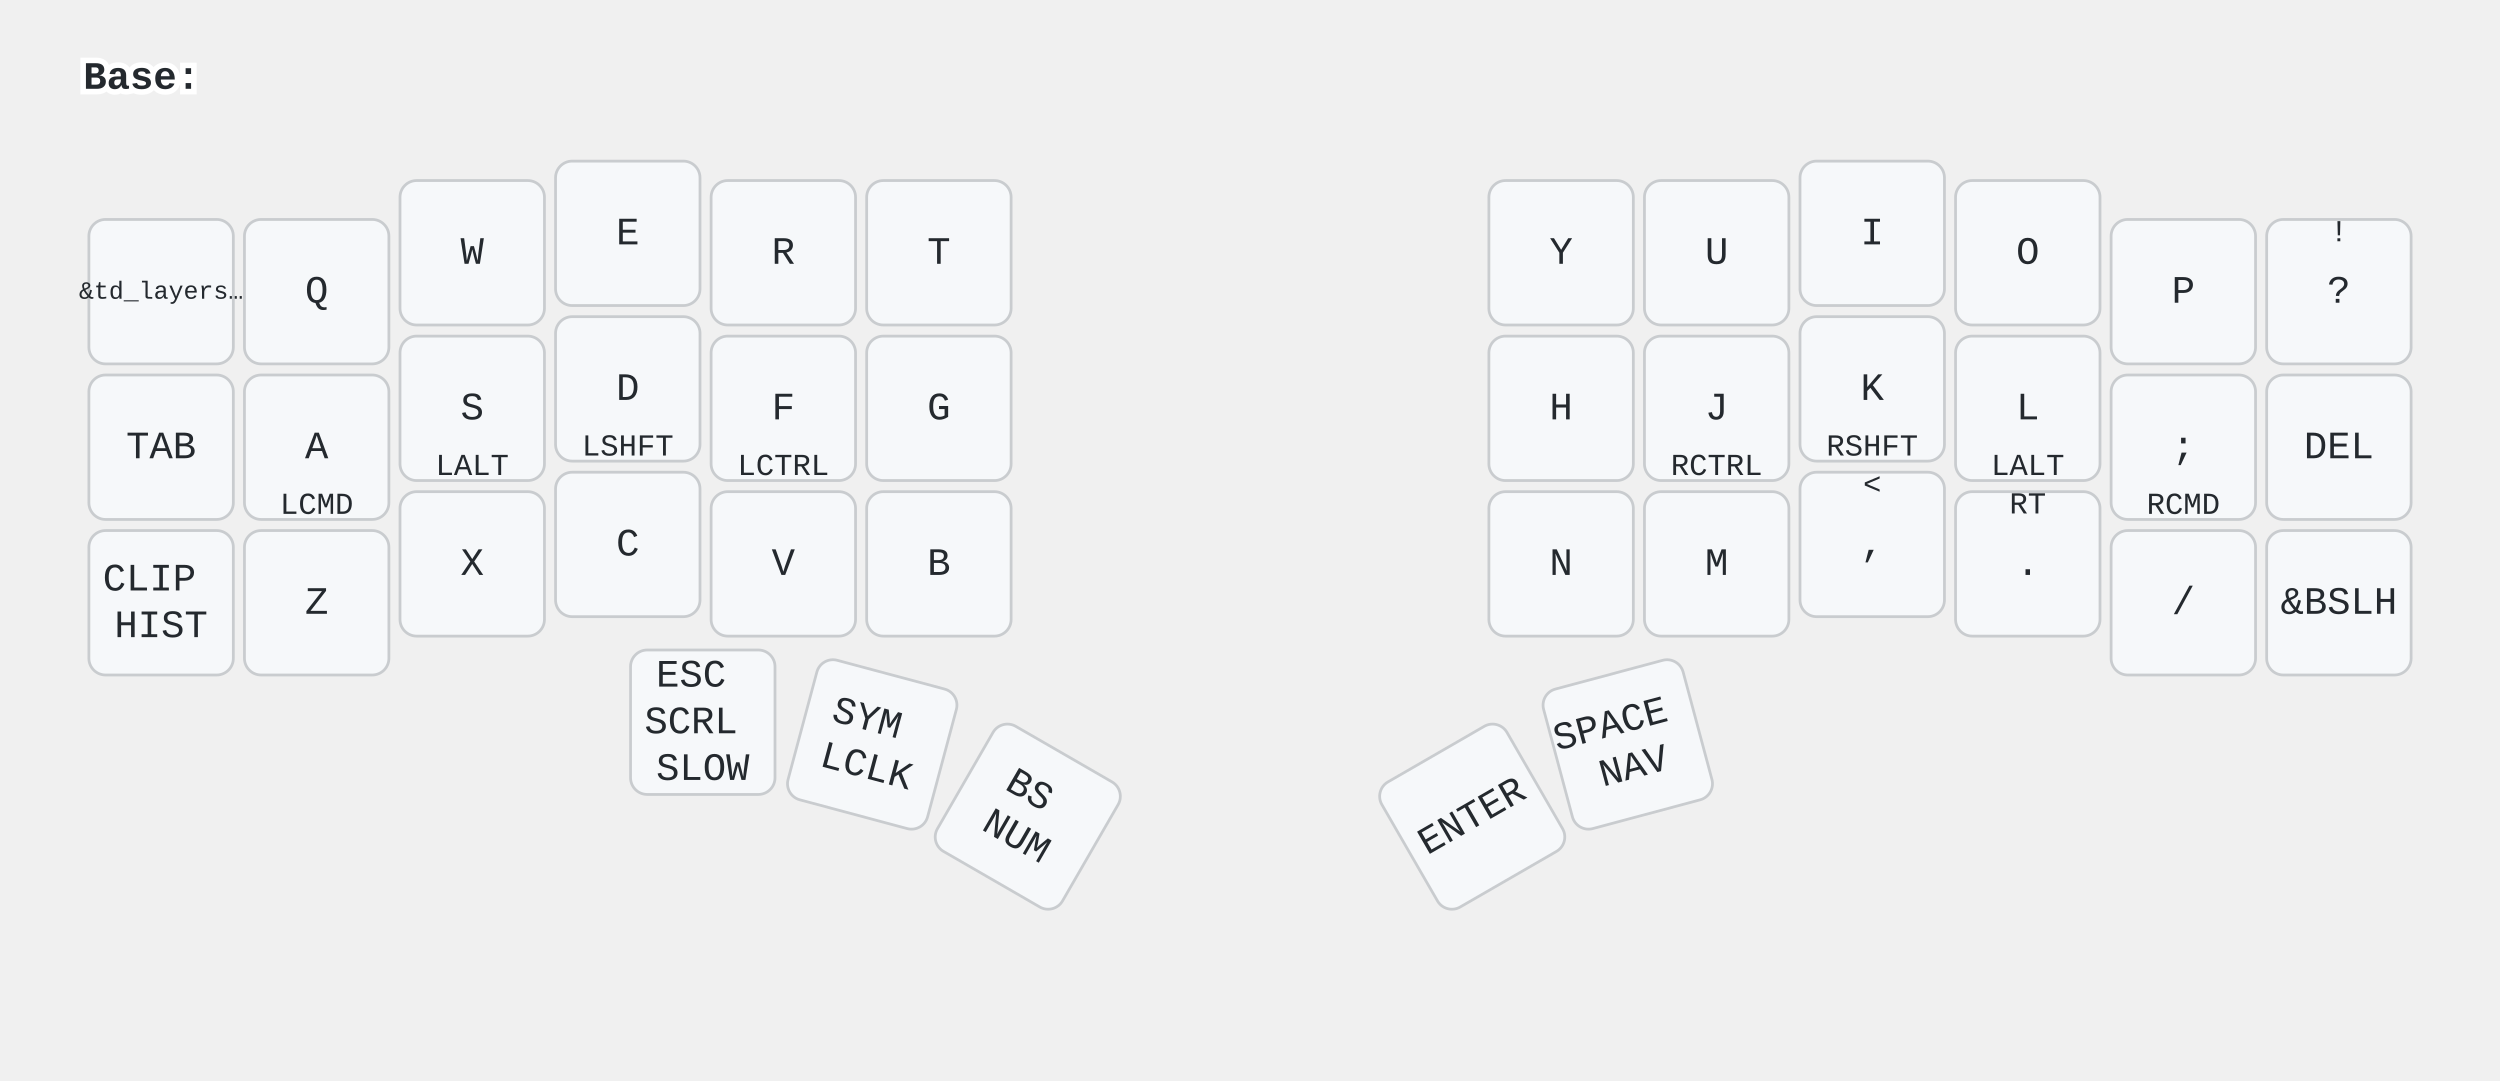
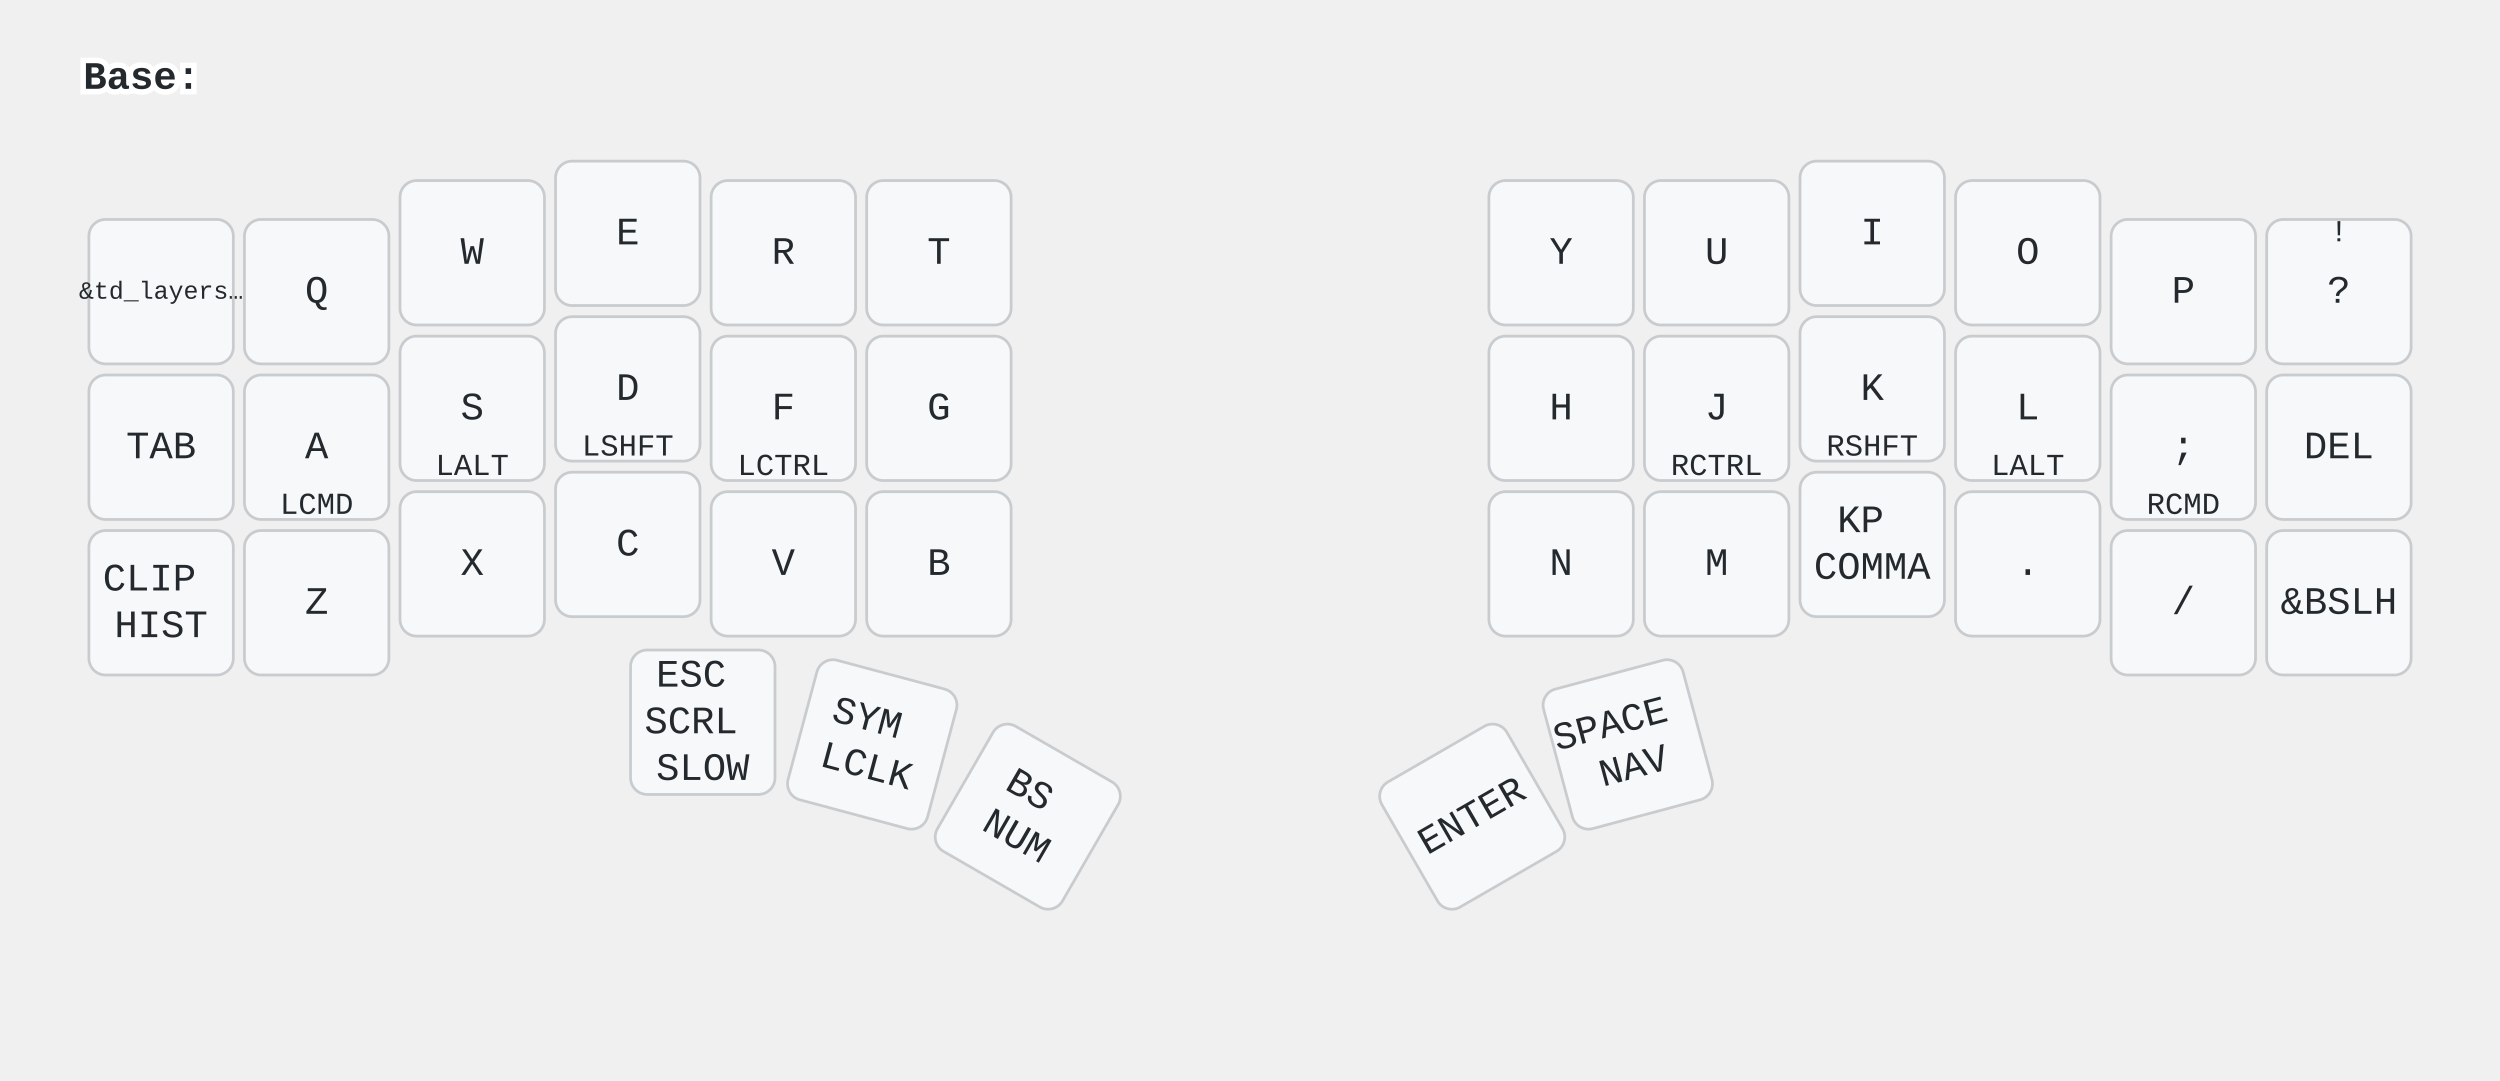
<svg xmlns="http://www.w3.org/2000/svg" width="900" height="389" viewBox="0 0 900 389" class="keymap">
  <style>/* inherit to force styles through use tags */
svg path {
    fill: inherit;
}

/* font and background color specifications */
svg.keymap {
    font-family: SFMono-Regular,Consolas,Liberation Mono,Menlo,monospace;
    font-size: 14px;
    font-kerning: normal;
    text-rendering: optimizeLegibility;
    fill: #24292e;
}

/* default key styling */
rect.key {
    fill: #f6f8fa;
}

rect.key, rect.combo {
    stroke: #c9cccf;
    stroke-width: 1;
}

/* default key side styling, only used is draw_key_sides is set */
rect.side {
    filter: brightness(90%);
}

/* color accent for combo boxes */
rect.combo, rect.combo-separate {
    fill: #cdf;
}

/* color accent for held keys */
rect.held, rect.combo.held {
    fill: #fdd;
}

/* color accent for ghost (optional) keys */
rect.ghost, rect.combo.ghost {
    stroke-dasharray: 4, 4;
    stroke-width: 2;
}

text {
    text-anchor: middle;
    dominant-baseline: middle;
}

/* styling for layer labels */
text.label {
    font-weight: bold;
    text-anchor: start;
    stroke: white;
    stroke-width: 4;
    paint-order: stroke;
}

/* styling for optional footer */
text.footer {
    text-anchor: end;
    dominant-baseline: auto;
    stroke: white;
    stroke-width: 4;
    paint-order: stroke;
}

/* styling for combo tap, and key non-tap label text */
text.combo, text.hold, text.shifted, text.left, text.right {
    font-size: 11px;
}

text.hold {
    text-anchor: middle;
    dominant-baseline: auto;
}

text.shifted {
    text-anchor: middle;
    dominant-baseline: hanging;
}

text.left {
    text-anchor: start;
}

text.right {
    text-anchor: end;
}

text.layer-activator {
    text-decoration: underline;
}

/* styling for hold/shifted label text in combo box */
text.combo.hold, text.combo.shifted, text.combo.left, text.combo.right {
    font-size: 8px;
}

/* lighter symbol for transparent keys */
text.trans {
    fill: #7b7e81;
}

/* styling for combo dendrons */
path.combo {
    stroke-width: 1;
    stroke: gray;
    fill: none;
}

/* Start Tabler Icons Cleanup */
/* cannot use height/width with glyphs */
.icon-tabler &gt; path {
    fill: inherit;
    stroke: inherit;
    stroke-width: 2;
}
/* hide tabler's default box */
.icon-tabler &gt; path[stroke="none"][fill="none"] {
    visibility: hidden;
}
/* End Tabler Icons Cleanup */

@media (prefers-color-scheme: dark) {
svg.keymap { fill: #d1d6db; }
rect.key { fill: #3f4750; }
rect.key, rect.combo { stroke: #60666c; }
rect.combo, rect.combo-separate { fill: #1f3d7a; }
rect.held, rect.combo.held { fill: #854747; }
text.label, text.footer { stroke: black; }
text.trans { fill: #7e8184; }
path.combo { stroke: #7f7f7f; }

}</style>
  <g transform="translate(30, 0)" class="layer-Base">
    <text x="0" y="28" class="label" id="Base">Base:</text>
    <g transform="translate(0, 56)">
      <g transform="translate(28, 49)" class="key keypos-0">
        <rect rx="6" ry="6" x="-26" y="-26" width="52" height="52" class="key" />
        <text x="0" y="0" class="key tap">
          <tspan style="font-size: 64%">&amp;td_layers…</tspan>
        </text>
      </g>
      <g transform="translate(84, 49)" class="key keypos-1">
        <rect rx="6" ry="6" x="-26" y="-26" width="52" height="52" class="key" />
        <text x="0" y="0" class="key tap">Q</text>
      </g>
      <g transform="translate(140, 35)" class="key keypos-2">
        <rect rx="6" ry="6" x="-26" y="-26" width="52" height="52" class="key" />
        <text x="0" y="0" class="key tap">W</text>
      </g>
      <g transform="translate(196, 28)" class="key keypos-3">
        <rect rx="6" ry="6" x="-26" y="-26" width="52" height="52" class="key" />
        <text x="0" y="0" class="key tap">E</text>
      </g>
      <g transform="translate(252, 35)" class="key keypos-4">
        <rect rx="6" ry="6" x="-26" y="-26" width="52" height="52" class="key" />
        <text x="0" y="0" class="key tap">R</text>
      </g>
      <g transform="translate(308, 35)" class="key keypos-5">
        <rect rx="6" ry="6" x="-26" y="-26" width="52" height="52" class="key" />
        <text x="0" y="0" class="key tap">T</text>
      </g>
      <g transform="translate(532, 35)" class="key keypos-6">
        <rect rx="6" ry="6" x="-26" y="-26" width="52" height="52" class="key" />
        <text x="0" y="0" class="key tap">Y</text>
      </g>
      <g transform="translate(588, 35)" class="key keypos-7">
        <rect rx="6" ry="6" x="-26" y="-26" width="52" height="52" class="key" />
        <text x="0" y="0" class="key tap">U</text>
      </g>
      <g transform="translate(644, 28)" class="key keypos-8">
        <rect rx="6" ry="6" x="-26" y="-26" width="52" height="52" class="key" />
        <text x="0" y="0" class="key tap">I</text>
      </g>
      <g transform="translate(700, 35)" class="key keypos-9">
        <rect rx="6" ry="6" x="-26" y="-26" width="52" height="52" class="key" />
        <text x="0" y="0" class="key tap">O</text>
      </g>
      <g transform="translate(756, 49)" class="key keypos-10">
        <rect rx="6" ry="6" x="-26" y="-26" width="52" height="52" class="key" />
        <text x="0" y="0" class="key tap">P</text>
      </g>
      <g transform="translate(812, 49)" class="key keypos-11">
        <rect rx="6" ry="6" x="-26" y="-26" width="52" height="52" class="key" />
        <text x="0" y="0" class="key tap">?</text>
        <text x="0" y="-24" class="key shifted">!</text>
      </g>
      <g transform="translate(28, 105)" class="key keypos-12">
        <rect rx="6" ry="6" x="-26" y="-26" width="52" height="52" class="key" />
        <text x="0" y="0" class="key tap">TAB</text>
      </g>
      <g transform="translate(84, 105)" class="key keypos-13">
        <rect rx="6" ry="6" x="-26" y="-26" width="52" height="52" class="key" />
        <text x="0" y="0" class="key tap">A</text>
        <text x="0" y="24" class="key hold">LCMD</text>
      </g>
      <g transform="translate(140, 91)" class="key keypos-14">
        <rect rx="6" ry="6" x="-26" y="-26" width="52" height="52" class="key" />
        <text x="0" y="0" class="key tap">S</text>
        <text x="0" y="24" class="key hold">LALT</text>
      </g>
      <g transform="translate(196, 84)" class="key keypos-15">
        <rect rx="6" ry="6" x="-26" y="-26" width="52" height="52" class="key" />
        <text x="0" y="0" class="key tap">D</text>
        <text x="0" y="24" class="key hold">LSHFT</text>
      </g>
      <g transform="translate(252, 91)" class="key keypos-16">
        <rect rx="6" ry="6" x="-26" y="-26" width="52" height="52" class="key" />
        <text x="0" y="0" class="key tap">F</text>
        <text x="0" y="24" class="key hold">LCTRL</text>
      </g>
      <g transform="translate(308, 91)" class="key keypos-17">
        <rect rx="6" ry="6" x="-26" y="-26" width="52" height="52" class="key" />
        <text x="0" y="0" class="key tap">G</text>
      </g>
      <g transform="translate(532, 91)" class="key keypos-18">
        <rect rx="6" ry="6" x="-26" y="-26" width="52" height="52" class="key" />
        <text x="0" y="0" class="key tap">H</text>
      </g>
      <g transform="translate(588, 91)" class="key keypos-19">
        <rect rx="6" ry="6" x="-26" y="-26" width="52" height="52" class="key" />
        <text x="0" y="0" class="key tap">J</text>
        <text x="0" y="24" class="key hold">RCTRL</text>
      </g>
      <g transform="translate(644, 84)" class="key keypos-20">
        <rect rx="6" ry="6" x="-26" y="-26" width="52" height="52" class="key" />
        <text x="0" y="0" class="key tap">K</text>
        <text x="0" y="24" class="key hold">RSHFT</text>
      </g>
      <g transform="translate(700, 91)" class="key keypos-21">
        <rect rx="6" ry="6" x="-26" y="-26" width="52" height="52" class="key" />
        <text x="0" y="0" class="key tap">L</text>
        <text x="0" y="24" class="key hold">LALT</text>
      </g>
      <g transform="translate(756, 105)" class="key keypos-22">
        <rect rx="6" ry="6" x="-26" y="-26" width="52" height="52" class="key" />
        <text x="0" y="0" class="key tap">;</text>
        <text x="0" y="24" class="key hold">RCMD</text>
      </g>
      <g transform="translate(812, 105)" class="key keypos-23">
        <rect rx="6" ry="6" x="-26" y="-26" width="52" height="52" class="key" />
        <text x="0" y="0" class="key tap">DEL</text>
      </g>
      <g transform="translate(28, 161)" class="key keypos-24">
        <rect rx="6" ry="6" x="-26" y="-26" width="52" height="52" class="key" />
        <text x="0" y="0" class="key tap">
          <tspan x="0" dy="-0.6em">CLIP</tspan>
          <tspan x="0" dy="1.2em">HIST</tspan>
        </text>
      </g>
      <g transform="translate(84, 161)" class="key keypos-25">
        <rect rx="6" ry="6" x="-26" y="-26" width="52" height="52" class="key" />
        <text x="0" y="0" class="key tap">Z</text>
      </g>
      <g transform="translate(140, 147)" class="key keypos-26">
        <rect rx="6" ry="6" x="-26" y="-26" width="52" height="52" class="key" />
        <text x="0" y="0" class="key tap">X</text>
      </g>
      <g transform="translate(196, 140)" class="key keypos-27">
        <rect rx="6" ry="6" x="-26" y="-26" width="52" height="52" class="key" />
        <text x="0" y="0" class="key tap">C</text>
      </g>
      <g transform="translate(252, 147)" class="key keypos-28">
        <rect rx="6" ry="6" x="-26" y="-26" width="52" height="52" class="key" />
        <text x="0" y="0" class="key tap">V</text>
      </g>
      <g transform="translate(308, 147)" class="key keypos-29">
        <rect rx="6" ry="6" x="-26" y="-26" width="52" height="52" class="key" />
        <text x="0" y="0" class="key tap">B</text>
      </g>
      <g transform="translate(532, 147)" class="key keypos-30">
        <rect rx="6" ry="6" x="-26" y="-26" width="52" height="52" class="key" />
        <text x="0" y="0" class="key tap">N</text>
      </g>
      <g transform="translate(588, 147)" class="key keypos-31">
        <rect rx="6" ry="6" x="-26" y="-26" width="52" height="52" class="key" />
        <text x="0" y="0" class="key tap">M</text>
      </g>
      <g transform="translate(644, 140)" class="key keypos-32">
        <rect rx="6" ry="6" x="-26" y="-26" width="52" height="52" class="key" />
-         <text x="0" y="0" class="key tap">,</text>
-         <text x="0" y="-24" class="key shifted">&lt;</text>
+         <text x="0" y="0" class="key tap">
+           <tspan x="0" dy="-0.6em">KP</tspan>
+           <tspan x="0" dy="1.2em">COMMA</tspan>
+         </text>
      </g>
      <g transform="translate(700, 147)" class="key keypos-33">
        <rect rx="6" ry="6" x="-26" y="-26" width="52" height="52" class="key" />
        <text x="0" y="0" class="key tap">.</text>
-         <text x="0" y="-24" class="key shifted">RT</text>
      </g>
      <g transform="translate(756, 161)" class="key keypos-34">
        <rect rx="6" ry="6" x="-26" y="-26" width="52" height="52" class="key" />
        <text x="0" y="0" class="key tap">/</text>
      </g>
      <g transform="translate(812, 161)" class="key keypos-35">
        <rect rx="6" ry="6" x="-26" y="-26" width="52" height="52" class="key" />
        <text x="0" y="0" class="key tap">&amp;BSLH</text>
      </g>
      <g transform="translate(223, 204)" class="key keypos-36">
        <rect rx="6" ry="6" x="-26" y="-26" width="52" height="52" class="key" />
        <text x="0" y="0" class="key tap">
          <tspan x="0" dy="-1.2em">ESC</tspan>
          <tspan x="0" dy="1.2em">SCRL</tspan>
          <tspan x="0" dy="1.2em">SLOW</tspan>
        </text>
      </g>
      <g transform="translate(284, 212) rotate(15.0)" class="key keypos-37">
        <rect rx="6" ry="6" x="-26" y="-26" width="52" height="52" class="key" />
        <text x="0" y="0" class="key tap">
          <tspan x="0" dy="-0.6em">SYM</tspan>
          <tspan x="0" dy="1.2em">LCLK</tspan>
        </text>
      </g>
      <g transform="translate(340, 238) rotate(30.0)" class="key keypos-38">
        <rect rx="6" ry="6" x="-26" y="-26" width="52" height="52" class="key" />
        <text x="0" y="0" class="key tap">
          <tspan x="0" dy="-0.6em">BS</tspan>
          <tspan x="0" dy="1.2em">NUM</tspan>
        </text>
      </g>
      <g transform="translate(500, 238) rotate(-30.0)" class="key keypos-39">
        <rect rx="6" ry="6" x="-26" y="-26" width="52" height="52" class="key" />
        <text x="0" y="0" class="key tap">ENTER</text>
      </g>
      <g transform="translate(556, 212) rotate(-15.0)" class="key keypos-40">
        <rect rx="6" ry="6" x="-26" y="-26" width="52" height="52" class="key" />
        <text x="0" y="0" class="key tap">
          <tspan x="0" dy="-0.6em">SPACE</tspan>
          <tspan x="0" dy="1.2em">NAV</tspan>
        </text>
      </g>
    </g>
  </g>
</svg>
